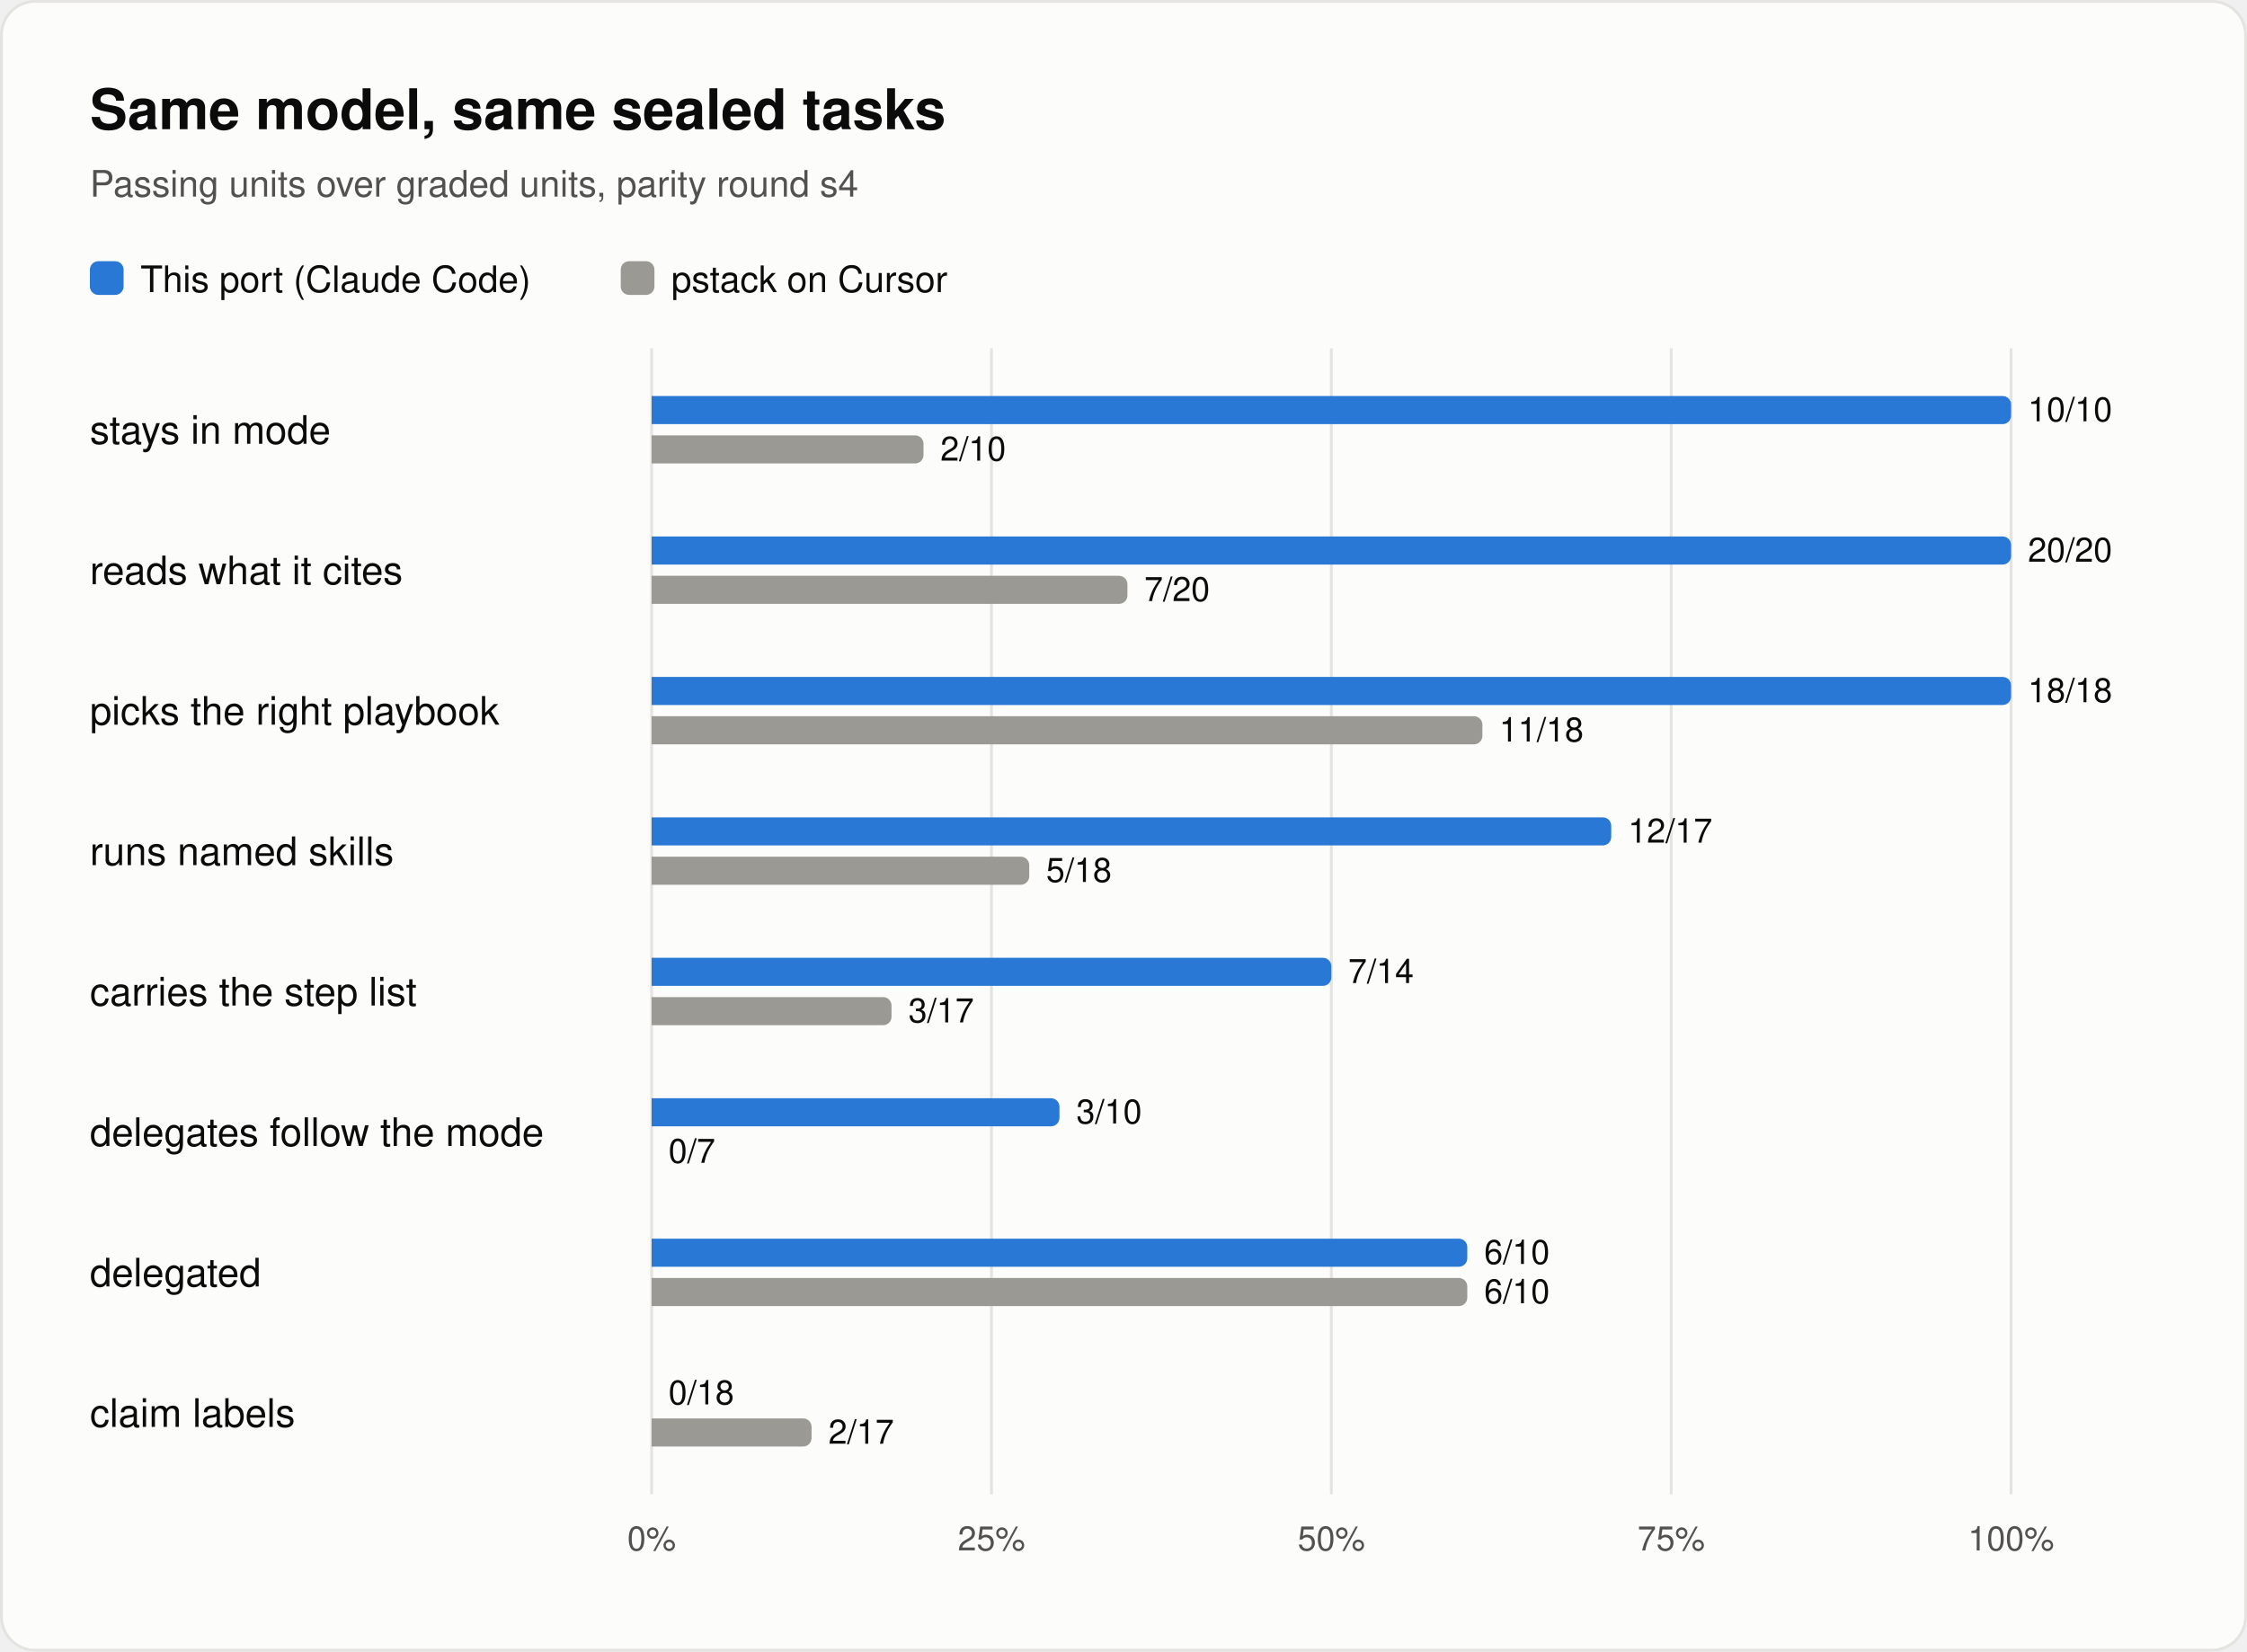
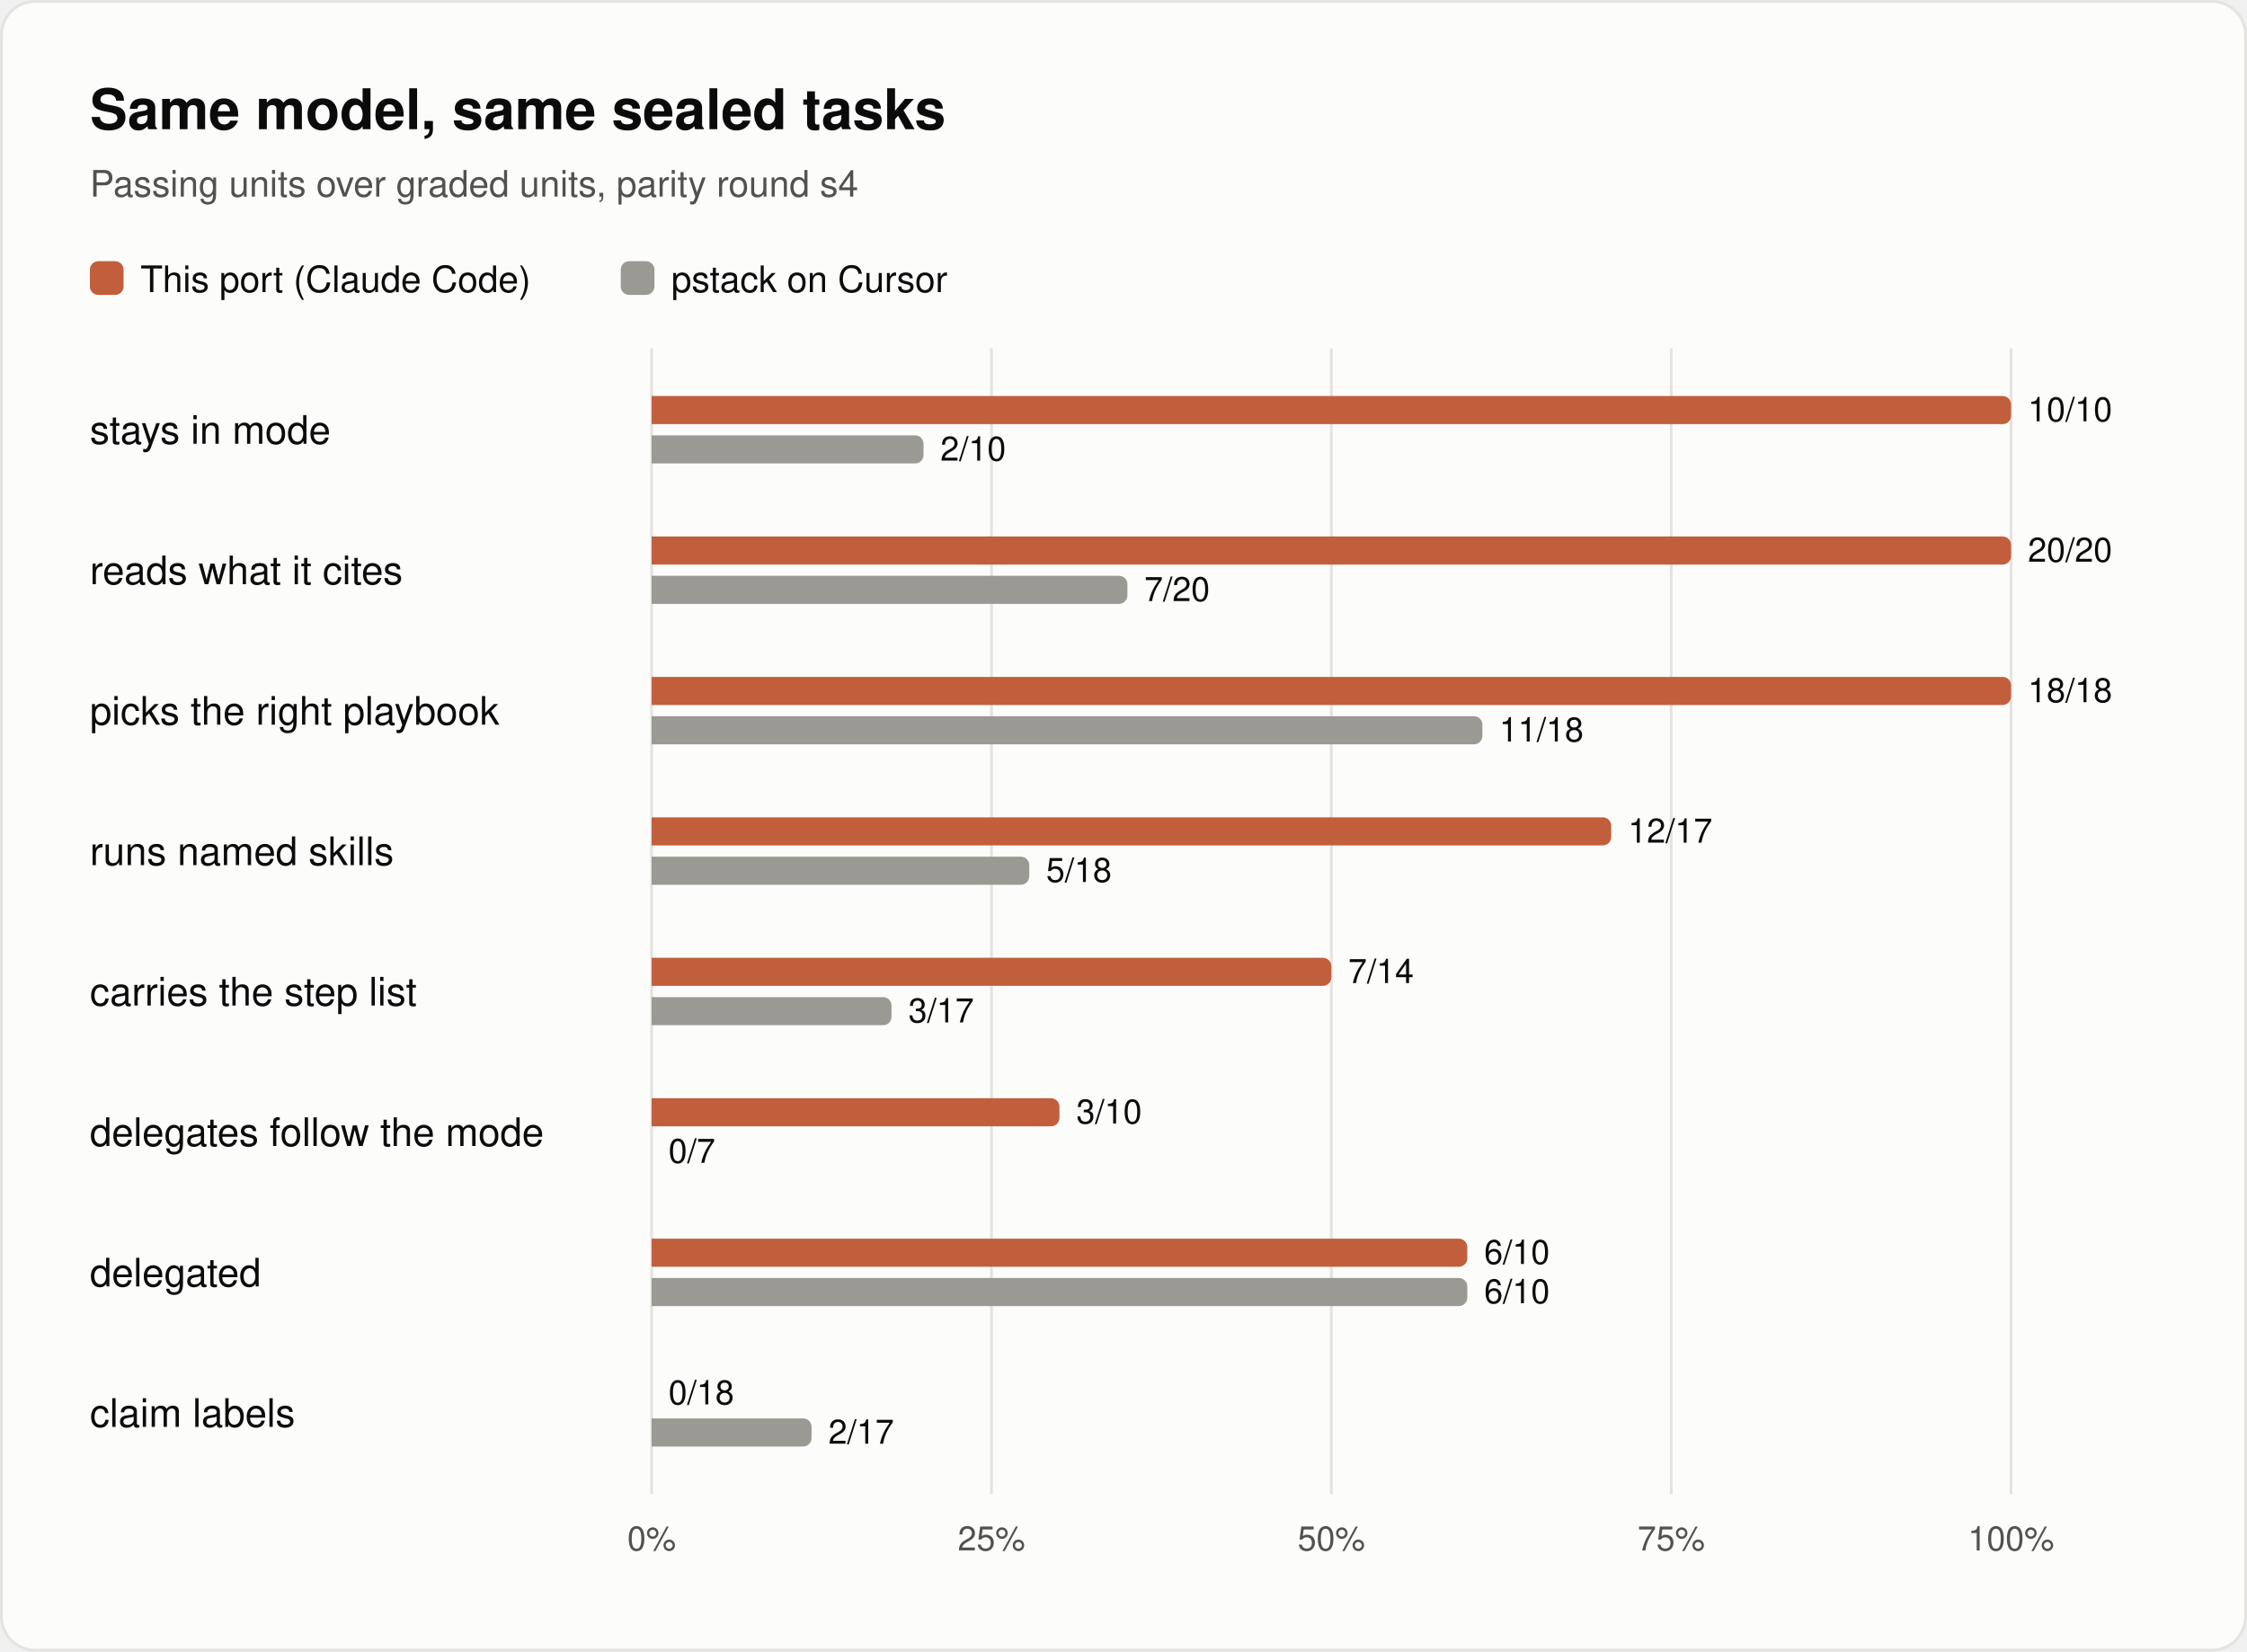
<svg xmlns="http://www.w3.org/2000/svg" width="800" height="588" viewBox="0 0 800 588" role="img" aria-labelledby="t">
  <style>
text{font-family:-apple-system,"Segoe UI",Helvetica,Arial,sans-serif;fill:#0b0b0b}
.card{fill:#fcfcfb;stroke:#e4e3df}
.sub,.tick{fill:#52514e}
.value{font-variant-numeric:tabular-nums}
.grid{stroke:#e4e3df}
- .port{fill:#2a78d6}
+ .port{fill:#c15f3c}
.cursor{fill:#9a9993}
@media (prefers-color-scheme:dark){
text{fill:#ffffff}
.card{fill:#1a1a19;stroke:#33332f}
.sub,.tick{fill:#c3c2b7}
.grid{stroke:#33332f}
- .port{fill:#3987e5}
+ .port{fill:#d97757}
.cursor{fill:#7c7b76}
}
</style>
  <rect class="card" x="0.5" y="0.5" width="799" height="587" rx="12" />
  <text x="32" y="46" font-size="20" font-weight="600">Same model, same sealed tasks</text>
  <text class="sub" x="32" y="70" font-size="13">Passing units over graded units, parity round s4</text>
  <rect class="port" x="32" y="93" width="12" height="12" rx="3" />
  <text x="50" y="104" font-size="13">This port (Claude Code)</text>
  <rect class="cursor" x="221" y="93" width="12" height="12" rx="3" />
  <text x="239" y="104" font-size="13">pstack on Cursor</text>
  <line class="grid" x1="232" y1="124" x2="232" y2="532" stroke-width="1" />
  <text class="tick" x="232" y="552" font-size="12" text-anchor="middle">0%</text>
  <line class="grid" x1="353" y1="124" x2="353" y2="532" stroke-width="1" />
  <text class="tick" x="353" y="552" font-size="12" text-anchor="middle">25%</text>
  <line class="grid" x1="474" y1="124" x2="474" y2="532" stroke-width="1" />
  <text class="tick" x="474" y="552" font-size="12" text-anchor="middle">50%</text>
  <line class="grid" x1="595" y1="124" x2="595" y2="532" stroke-width="1" />
  <text class="tick" x="595" y="552" font-size="12" text-anchor="middle">75%</text>
  <line class="grid" x1="716" y1="124" x2="716" y2="532" stroke-width="1" />
  <text class="tick" x="716" y="552" font-size="12" text-anchor="middle">100%</text>
  <text x="32" y="158" font-size="14">stays in mode</text>
  <path class="port" d="M232 141h481a3 3 0 0 1 3 3v4a3 3 0 0 1 -3 3h-481z" />
  <text class="value" x="722" y="150" font-size="12">10/10</text>
  <path class="cursor" d="M232 155h93.8a3 3 0 0 1 3 3v4a3 3 0 0 1 -3 3h-93.8z" />
  <text class="value" x="334.8" y="164" font-size="12">2/10</text>
  <text x="32" y="208" font-size="14">reads what it cites</text>
  <path class="port" d="M232 191h481a3 3 0 0 1 3 3v4a3 3 0 0 1 -3 3h-481z" />
  <text class="value" x="722" y="200" font-size="12">20/20</text>
  <path class="cursor" d="M232 205h166.4a3 3 0 0 1 3 3v4a3 3 0 0 1 -3 3h-166.4z" />
  <text class="value" x="407.4" y="214" font-size="12">7/20</text>
  <text x="32" y="258" font-size="14">picks the right playbook</text>
  <path class="port" d="M232 241h481a3 3 0 0 1 3 3v4a3 3 0 0 1 -3 3h-481z" />
  <text class="value" x="722" y="250" font-size="12">18/18</text>
  <path class="cursor" d="M232 255h292.78a3 3 0 0 1 3 3v4a3 3 0 0 1 -3 3h-292.78z" />
  <text class="value" x="533.78" y="264" font-size="12">11/18</text>
  <text x="32" y="308" font-size="14">runs named skills</text>
  <path class="port" d="M232 291h338.65a3 3 0 0 1 3 3v4a3 3 0 0 1 -3 3h-338.65z" />
  <text class="value" x="579.65" y="300" font-size="12">12/17</text>
  <path class="cursor" d="M232 305h131.44a3 3 0 0 1 3 3v4a3 3 0 0 1 -3 3h-131.44z" />
  <text class="value" x="372.44" y="314" font-size="12">5/18</text>
  <text x="32" y="358" font-size="14">carries the step list</text>
  <path class="port" d="M232 341h239a3 3 0 0 1 3 3v4a3 3 0 0 1 -3 3h-239z" />
  <text class="value" x="480" y="350" font-size="12">7/14</text>
  <path class="cursor" d="M232 355h82.41a3 3 0 0 1 3 3v4a3 3 0 0 1 -3 3h-82.41z" />
  <text class="value" x="323.41" y="364" font-size="12">3/17</text>
  <text x="32" y="408" font-size="14">delegates follow the mode</text>
  <path class="port" d="M232 391h142.2a3 3 0 0 1 3 3v4a3 3 0 0 1 -3 3h-142.2z" />
  <text class="value" x="383.2" y="400" font-size="12">3/10</text>
  <text class="value" x="238" y="414" font-size="12">0/7</text>
  <text x="32" y="458" font-size="14">delegated</text>
  <path class="port" d="M232 441h287.4a3 3 0 0 1 3 3v4a3 3 0 0 1 -3 3h-287.4z" />
  <text class="value" x="528.4" y="450" font-size="12">6/10</text>
  <path class="cursor" d="M232 455h287.4a3 3 0 0 1 3 3v4a3 3 0 0 1 -3 3h-287.4z" />
  <text class="value" x="528.4" y="464" font-size="12">6/10</text>
  <text x="32" y="508" font-size="14">claim labels</text>
  <text class="value" x="238" y="500" font-size="12">0/18</text>
  <path class="cursor" d="M232 505h53.94a3 3 0 0 1 3 3v4a3 3 0 0 1 -3 3h-53.94z" />
  <text class="value" x="294.94" y="514" font-size="12">2/17</text>
</svg>
